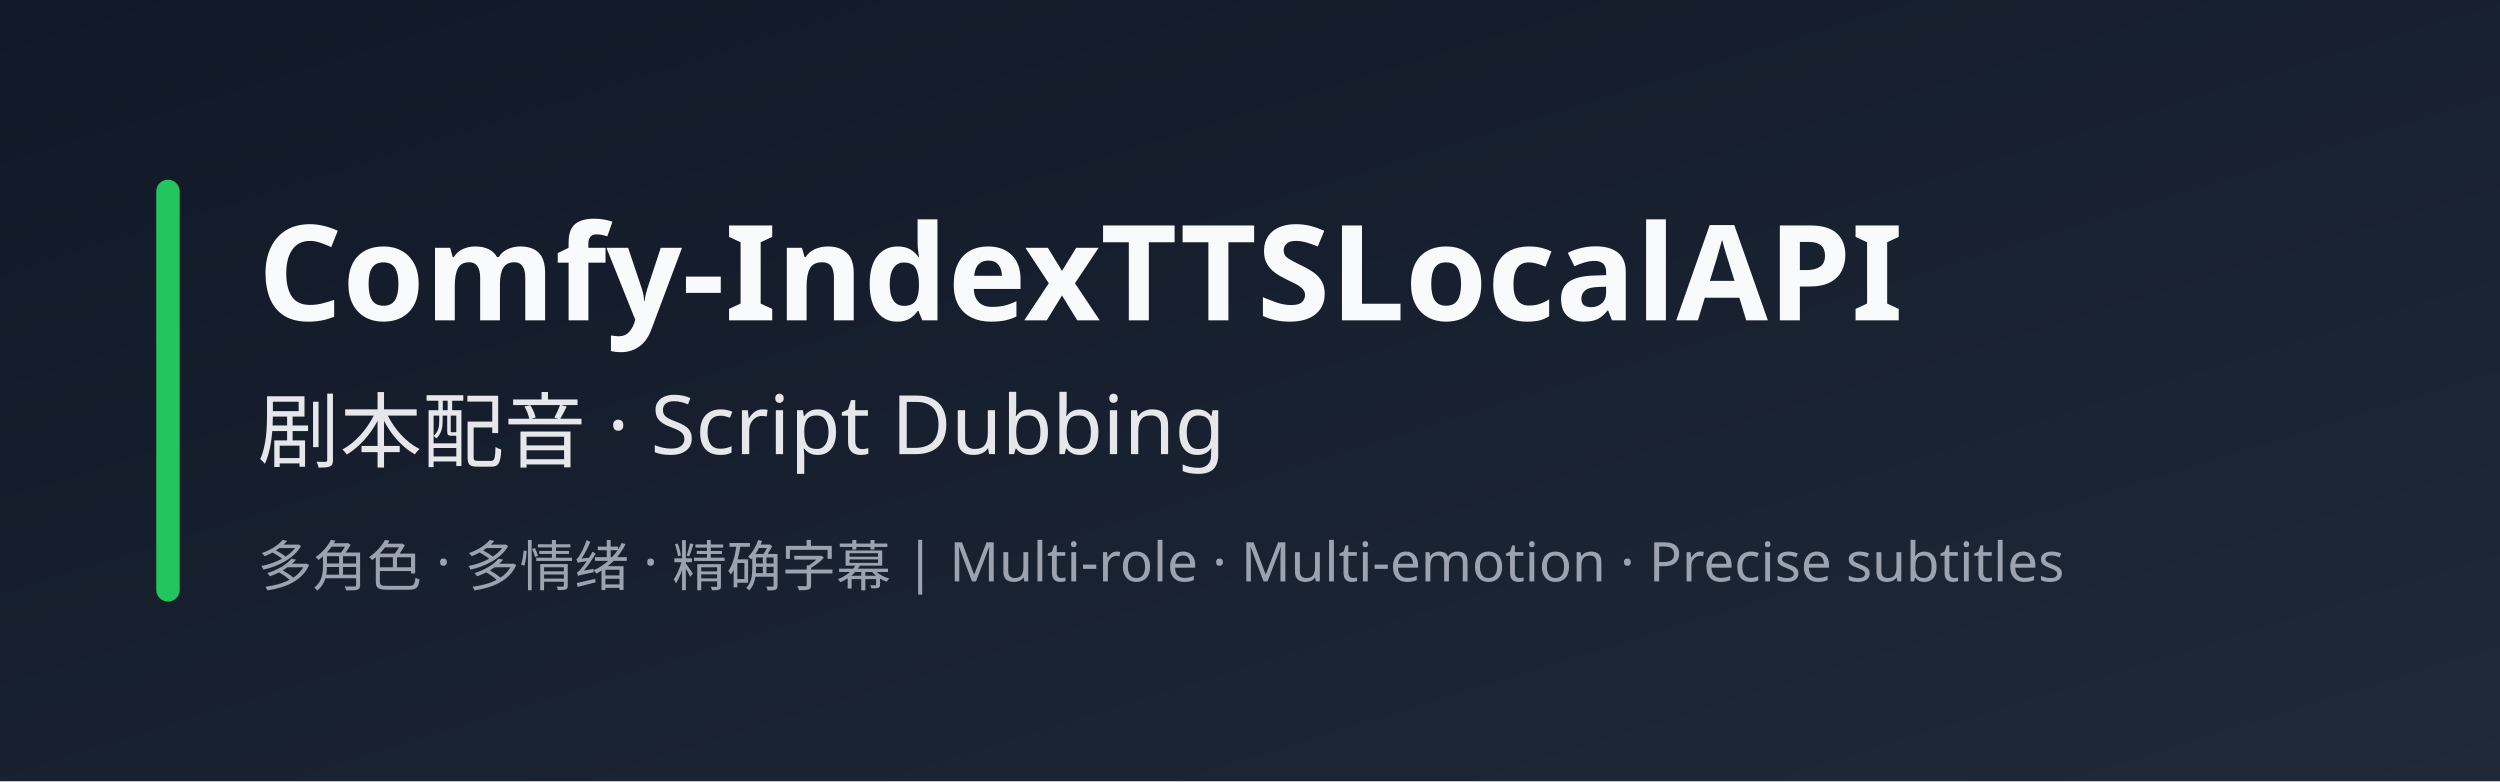
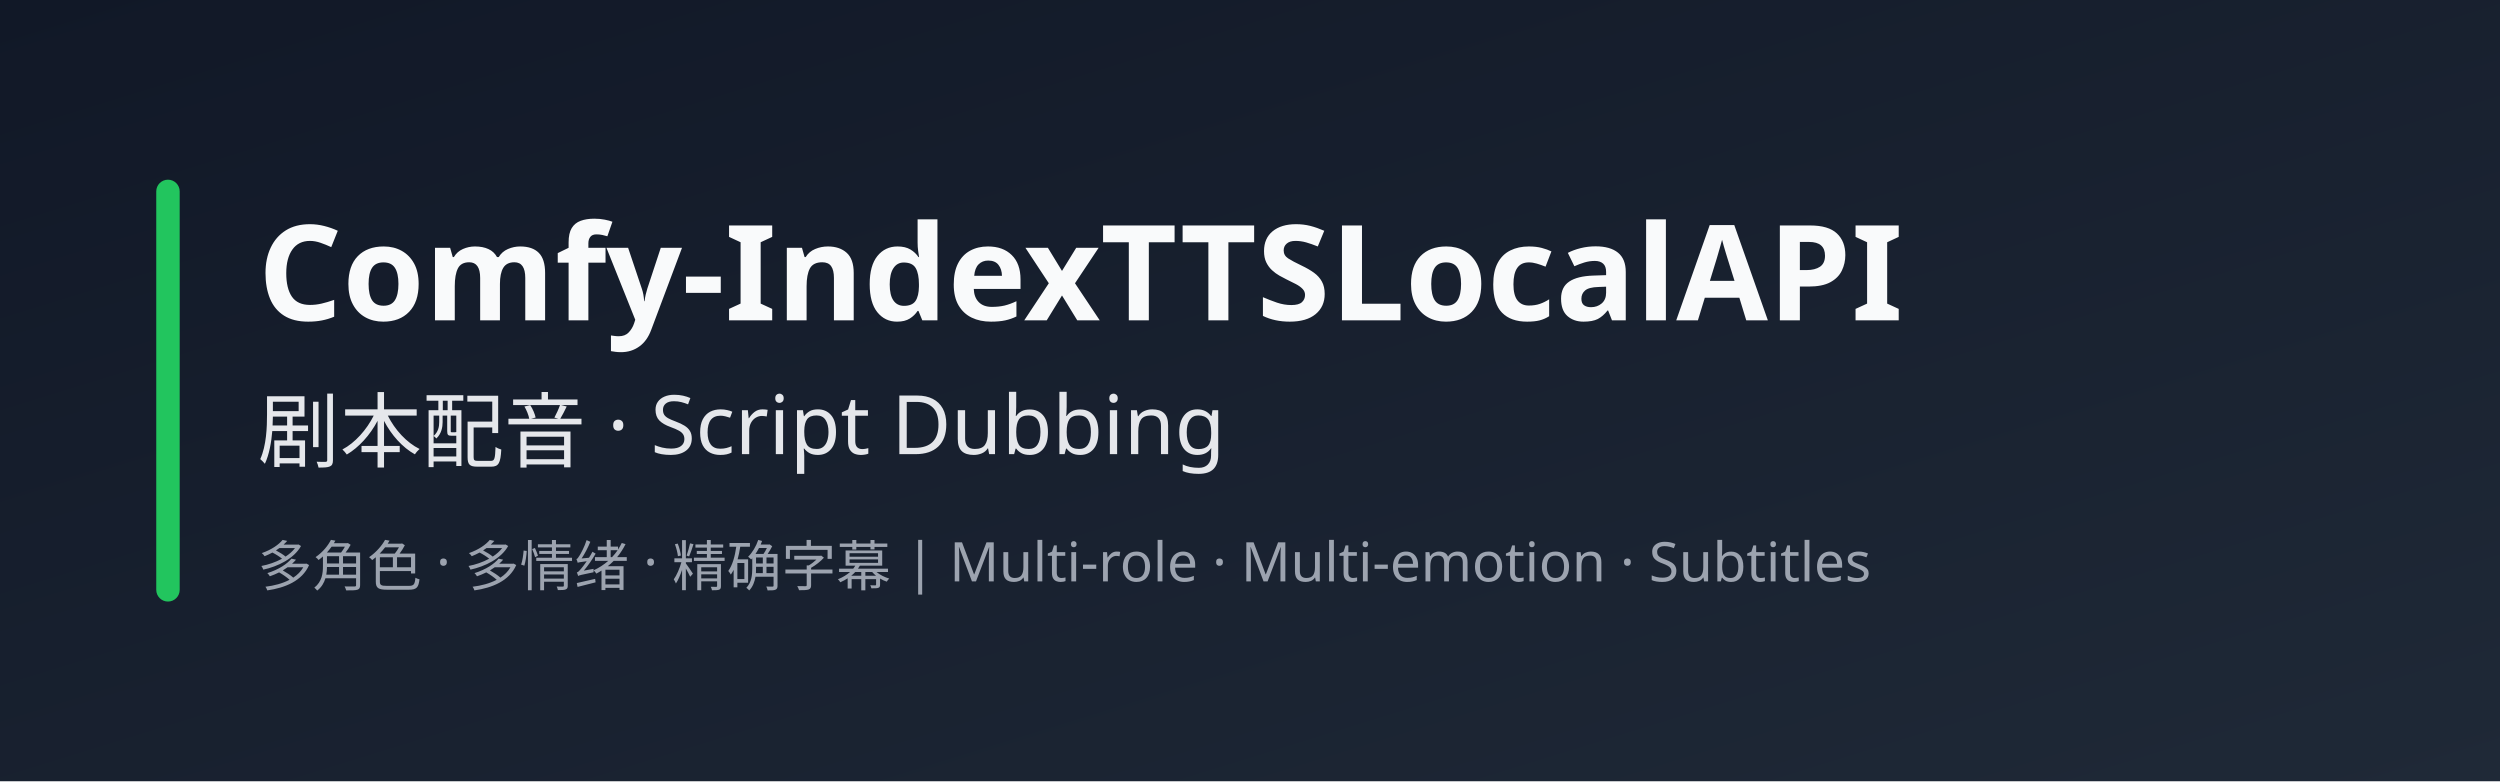
<svg xmlns="http://www.w3.org/2000/svg" viewBox="0 0 640 200" width="640" height="200">
  <defs>
    <linearGradient id="bg" x1="0" y1="0" x2="1" y2="1">
      <stop offset="0" stop-color="#111827" />
      <stop offset="1" stop-color="#1f2937" />
    </linearGradient>
  </defs>
  <rect width="640" height="200" fill="url(#bg)" />
  <rect x="40" y="46" width="6" height="108" rx="3" fill="#22c55e" />
  <text x="66" y="82" font-family="Segoe UI, PingFang SC, Microsoft YaHei, sans-serif" font-size="34" font-weight="700" fill="#f9fafb">Comfy-IndexTTSLocalAPI</text>
  <text x="66" y="118" font-family="Segoe UI, PingFang SC, Microsoft YaHei, sans-serif" font-size="21" fill="#e5e7eb">剧本配音 · Script Dubbing</text>
-   <text x="66" y="150" font-family="Segoe UI, PingFang SC, Microsoft YaHei, sans-serif" font-size="14" fill="#9ca3af">多角色 · 多情绪 · 精确字幕  |  Multi-role · Multi-emotion · Precise subtitles</text>
+   <text x="66" y="150" font-family="Segoe UI, PingFang SC, Microsoft YaHei, sans-serif" font-size="14" fill="#9ca3af">多角色 · 多情绪 · 精确字幕  |  Multi-role · Multi-emotion · Subtitles</text>
</svg>
